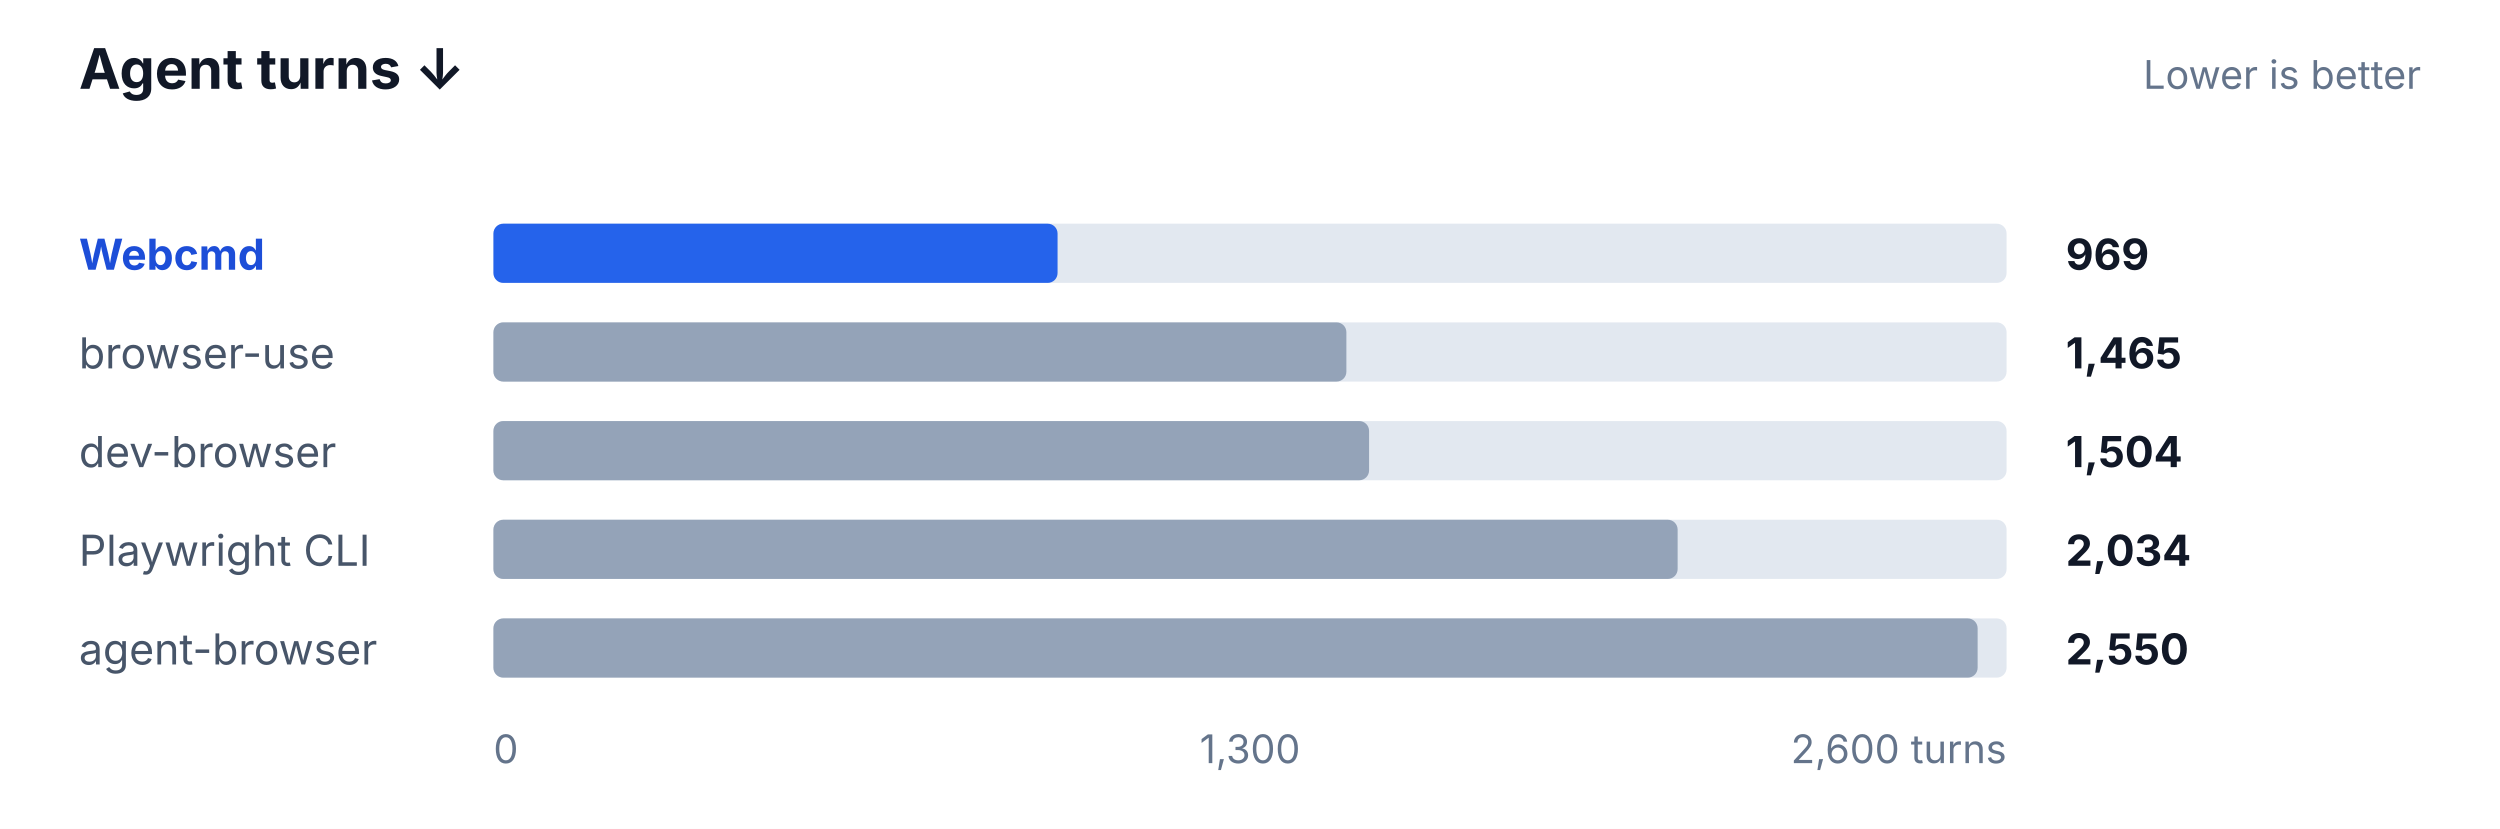
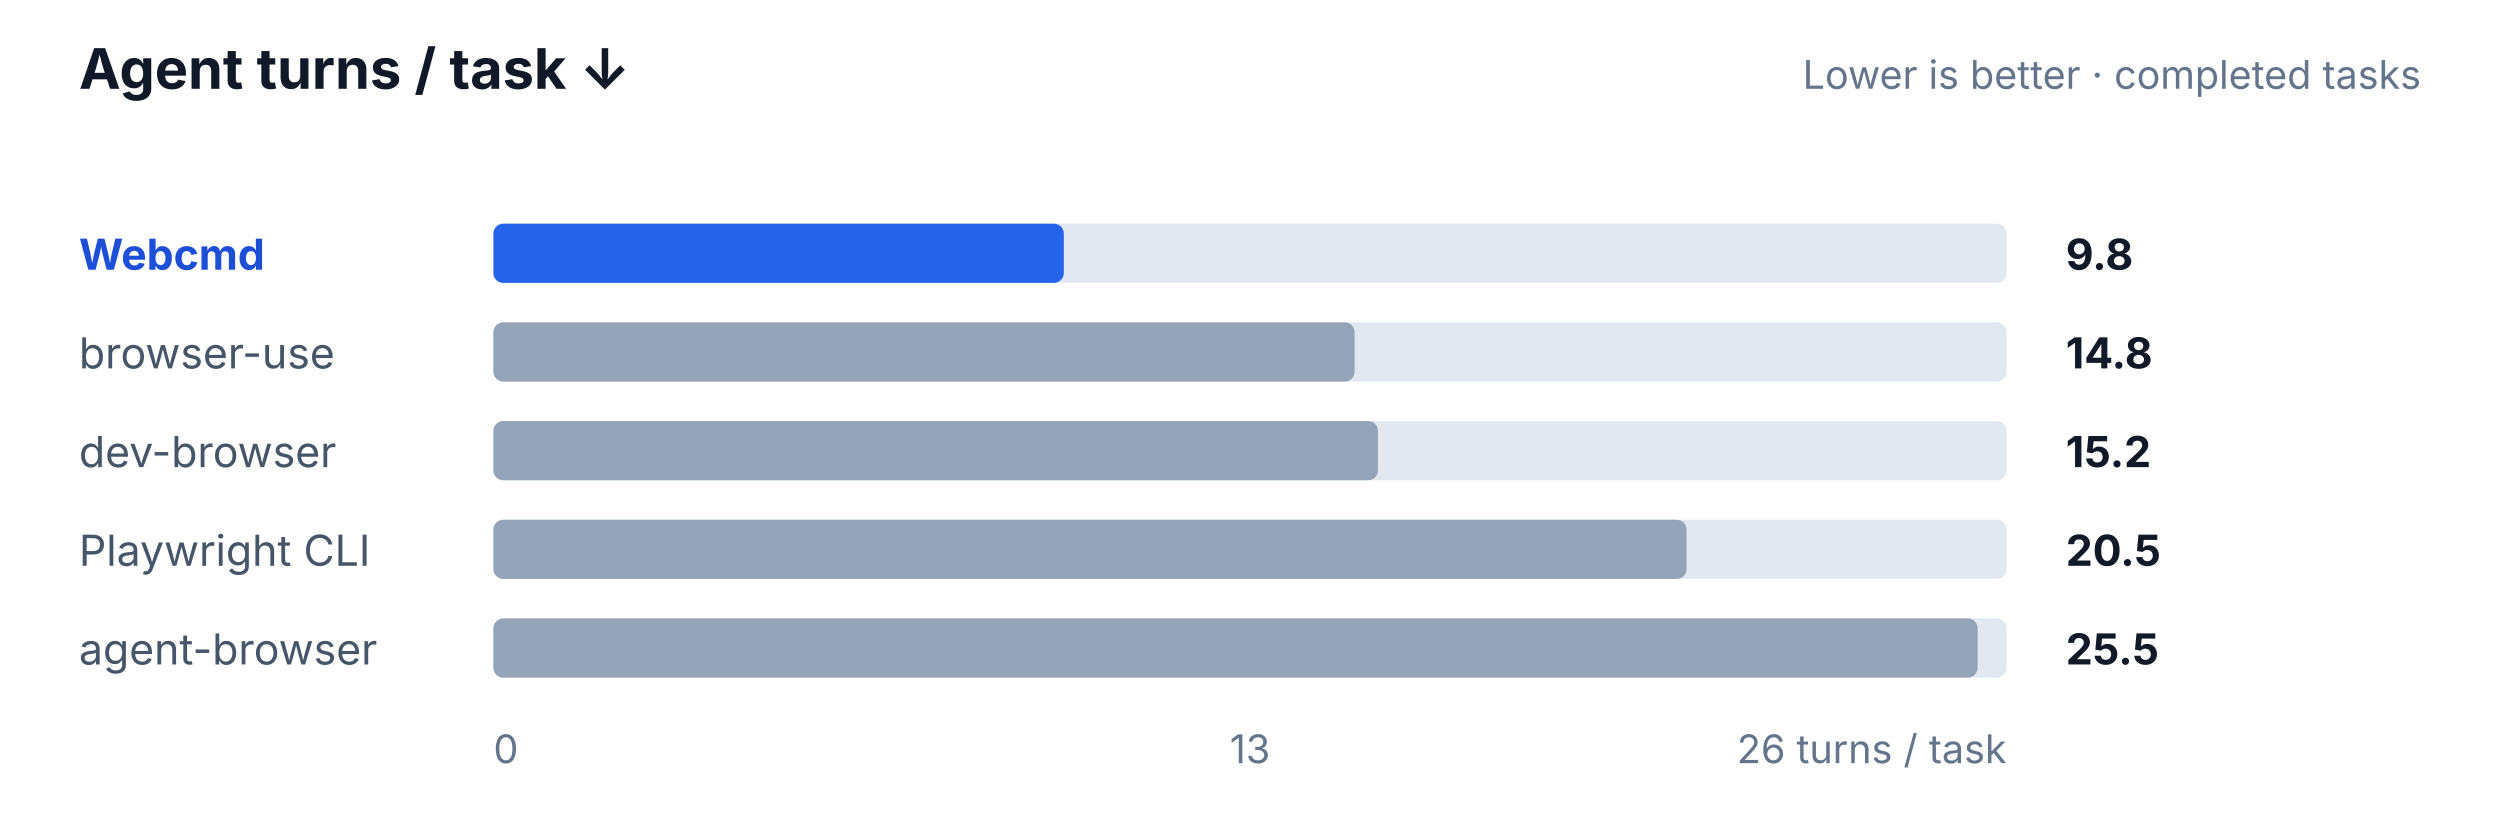
<svg xmlns="http://www.w3.org/2000/svg" width="760" height="252" viewBox="0 0 760 252" role="img" aria-labelledby="title desc">
  <style>
    text { font-family: ui-sans-serif, system-ui, -apple-system, sans-serif; fill: #111827; }
    .title { font-size: 17px; font-weight: 700; }
    .note { font-size: 12px; fill: #64748b; }
    .label { font-size: 13px; fill: #475569; }
    .webcmd-label { font-weight: 700; fill: #1d4ed8; }
    .value { font-size: 13px; font-weight: 700; }
    .track { fill: #e2e8f0; }
    .bar { fill: #94a3b8; }
    .webcmd { fill: #2563eb; }
  </style>
  <rect width="760" height="252" fill="#ffffff" />
-   <text class="title" x="24" y="27">Agent turns ↓</text>
-   <text class="note" x="736" y="27" text-anchor="end">Lower is better</text>
+   <text class="title" x="24" y="27">Agent turns / task ↓</text>
+   <text class="note" x="736" y="27" text-anchor="end">Lower is better · completed tasks</text>
  <text class="label webcmd-label" x="24" y="82">Webcmd</text>
  <rect class="track" x="150" y="68" width="460" height="18" rx="3" />
-   <rect class="webcmd" x="150" y="68" width="171.5" height="18" rx="3" />
-   <text class="value" x="628" y="82">969</text>
+   <rect class="webcmd" x="150" y="68" width="173.4" height="18" rx="3" />
+   <text class="value" x="628" y="82">9.8</text>
  <text class="label" x="24" y="112">browser-use</text>
  <rect class="track" x="150" y="98" width="460" height="18" rx="3" />
-   <rect class="bar" x="150" y="98" width="259.3" height="18" rx="3" />
-   <text class="value" x="628" y="112">1,465</text>
+   <rect class="bar" x="150" y="98" width="261.8" height="18" rx="3" />
+   <text class="value" x="628" y="112">14.8</text>
  <text class="label" x="24" y="142">dev-browser</text>
  <rect class="track" x="150" y="128" width="460" height="18" rx="3" />
-   <rect class="bar" x="150" y="128" width="266.2" height="18" rx="3" />
-   <text class="value" x="628" y="142">1,504</text>
+   <rect class="bar" x="150" y="128" width="268.9" height="18" rx="3" />
+   <text class="value" x="628" y="142">15.2</text>
  <text class="label" x="24" y="172">Playwright CLI</text>
  <rect class="track" x="150" y="158" width="460" height="18" rx="3" />
-   <rect class="bar" x="150" y="158" width="360" height="18" rx="3" />
-   <text class="value" x="628" y="172">2,034</text>
+   <rect class="bar" x="150" y="158" width="362.7" height="18" rx="3" />
+   <text class="value" x="628" y="172">20.5</text>
  <text class="label" x="24" y="202">agent-browser</text>
  <rect class="track" x="150" y="188" width="460" height="18" rx="3" />
  <rect class="bar" x="150" y="188" width="451.2" height="18" rx="3" />
-   <text class="value" x="628" y="202">2,550</text>
+   <text class="value" x="628" y="202">25.5</text>
  <text class="note" x="150" y="232">0</text>
-   <text class="note" x="380" y="232" text-anchor="middle">1,300</text>
-   <text class="note" x="610" y="232" text-anchor="end">2,600 turns</text>
+   <text class="note" x="380" y="232" text-anchor="middle">13</text>
+   <text class="note" x="610" y="232" text-anchor="end">26 turns / task</text>
</svg>
